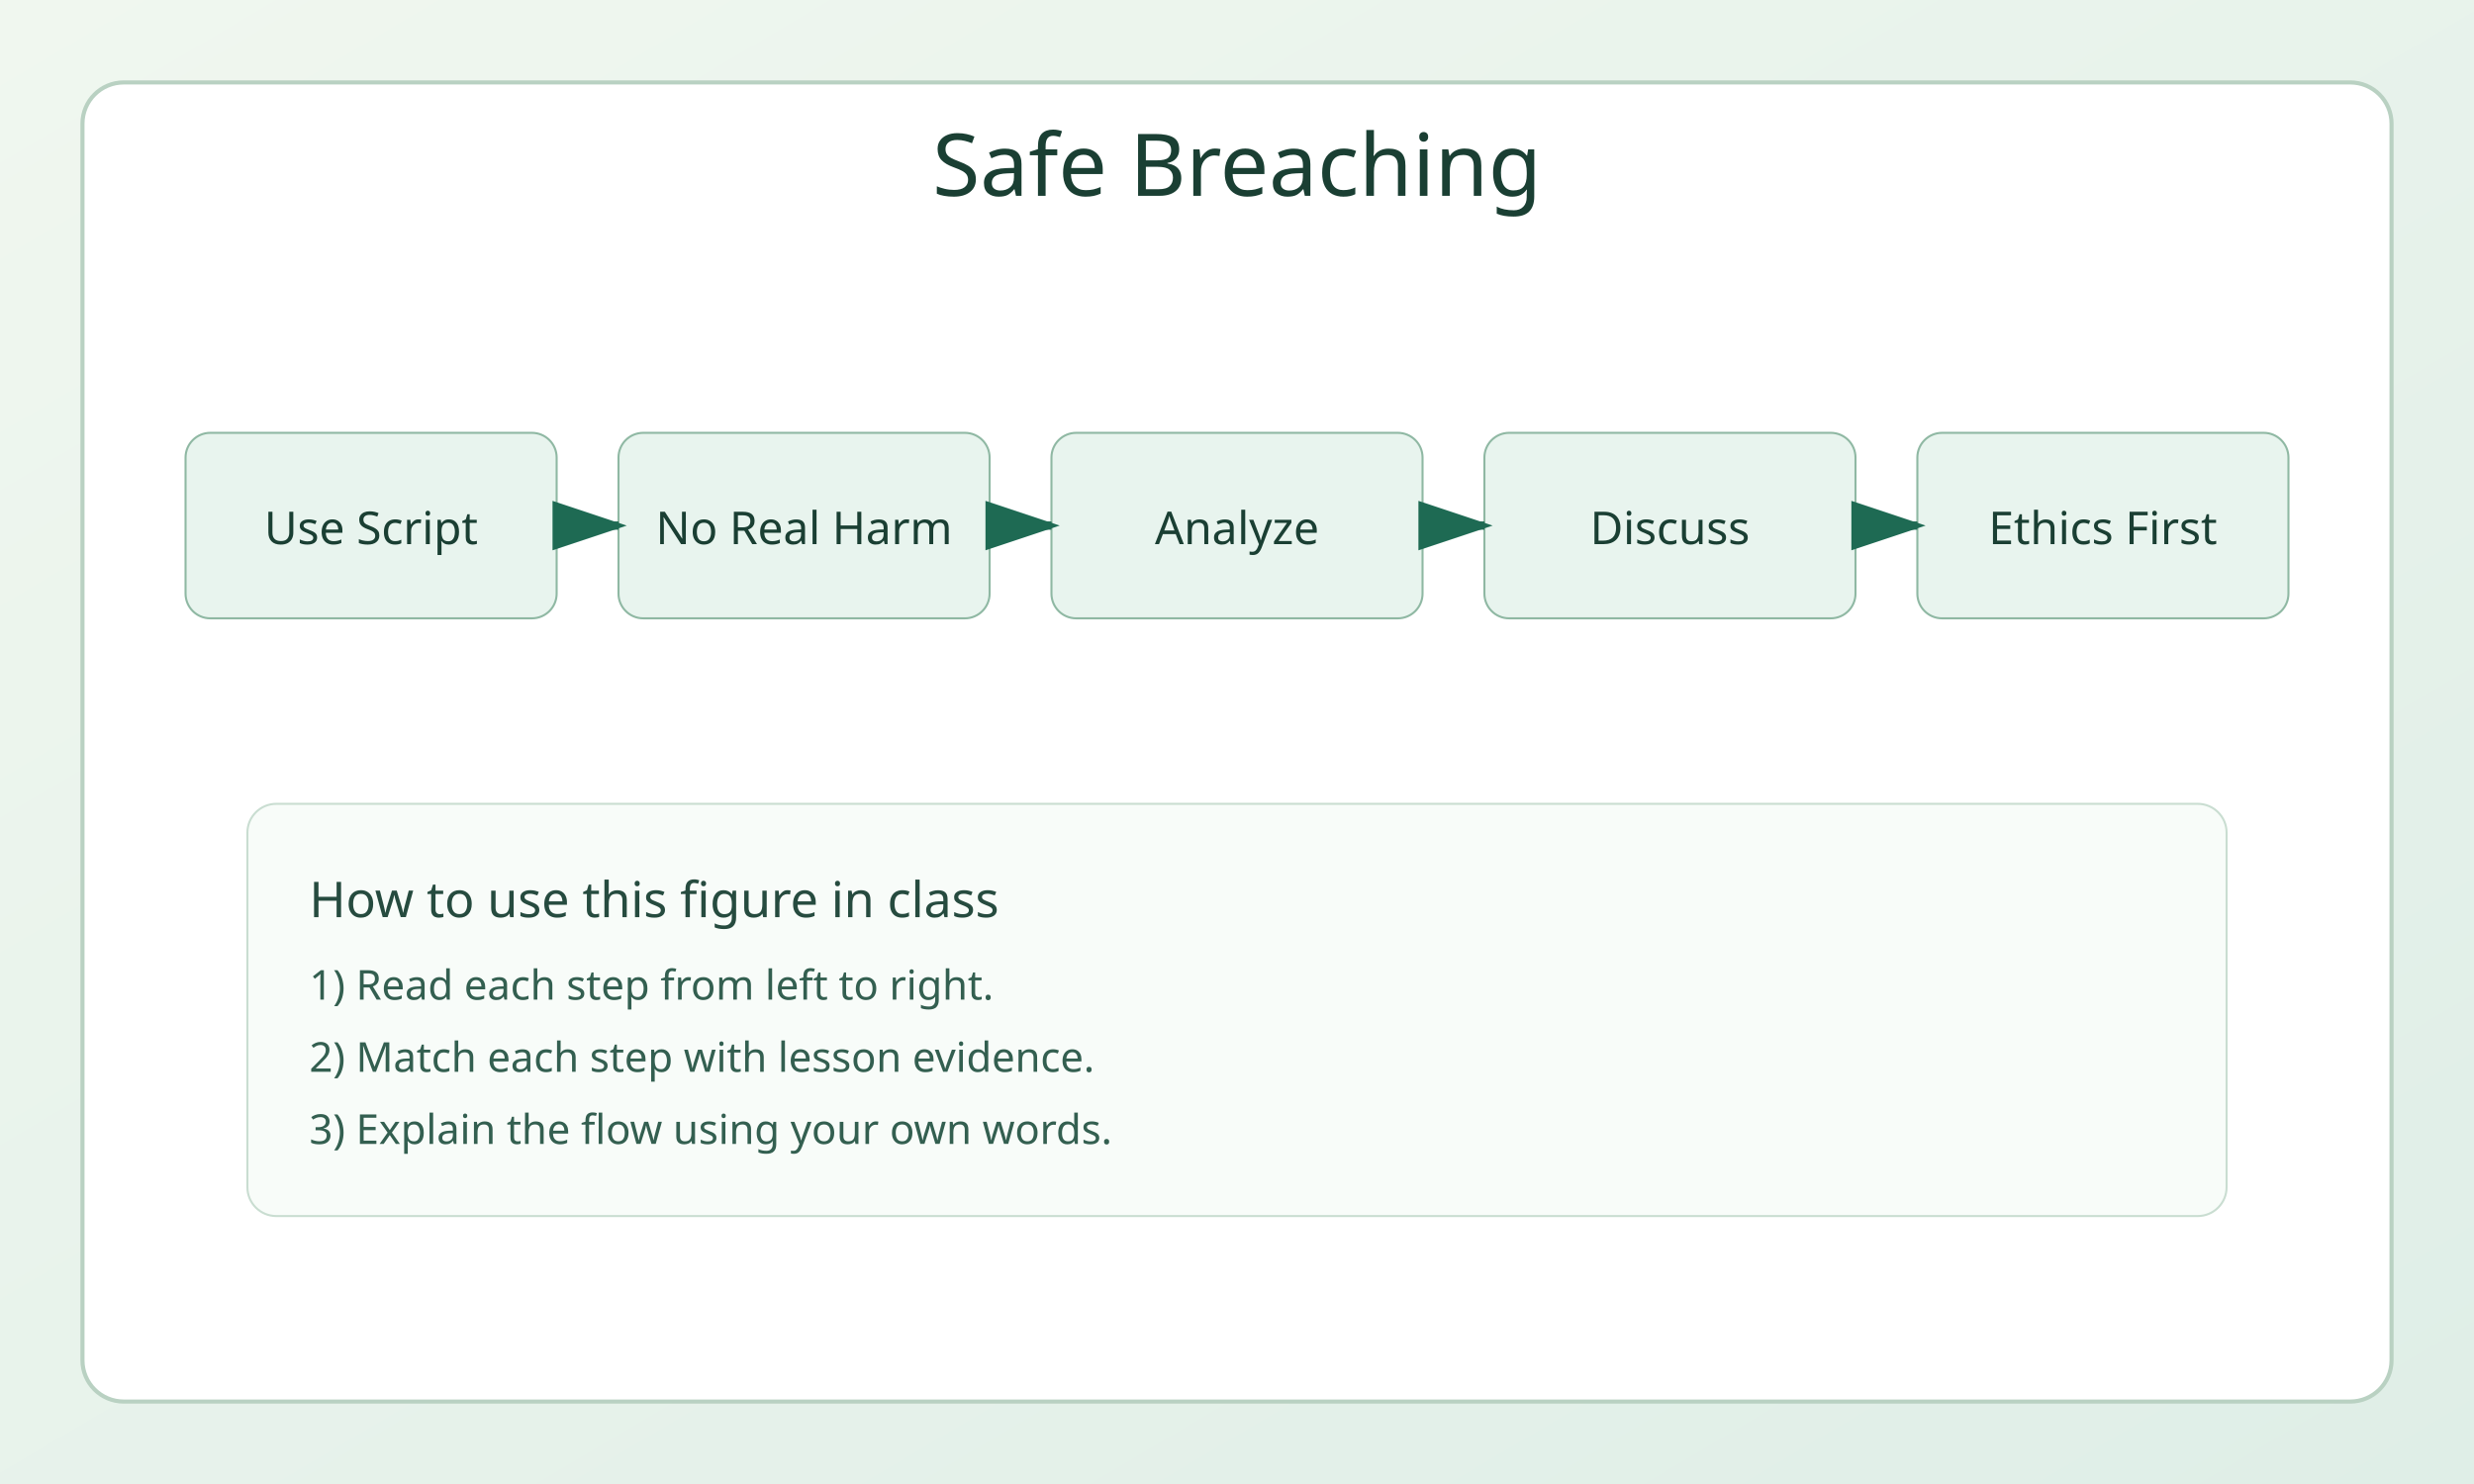
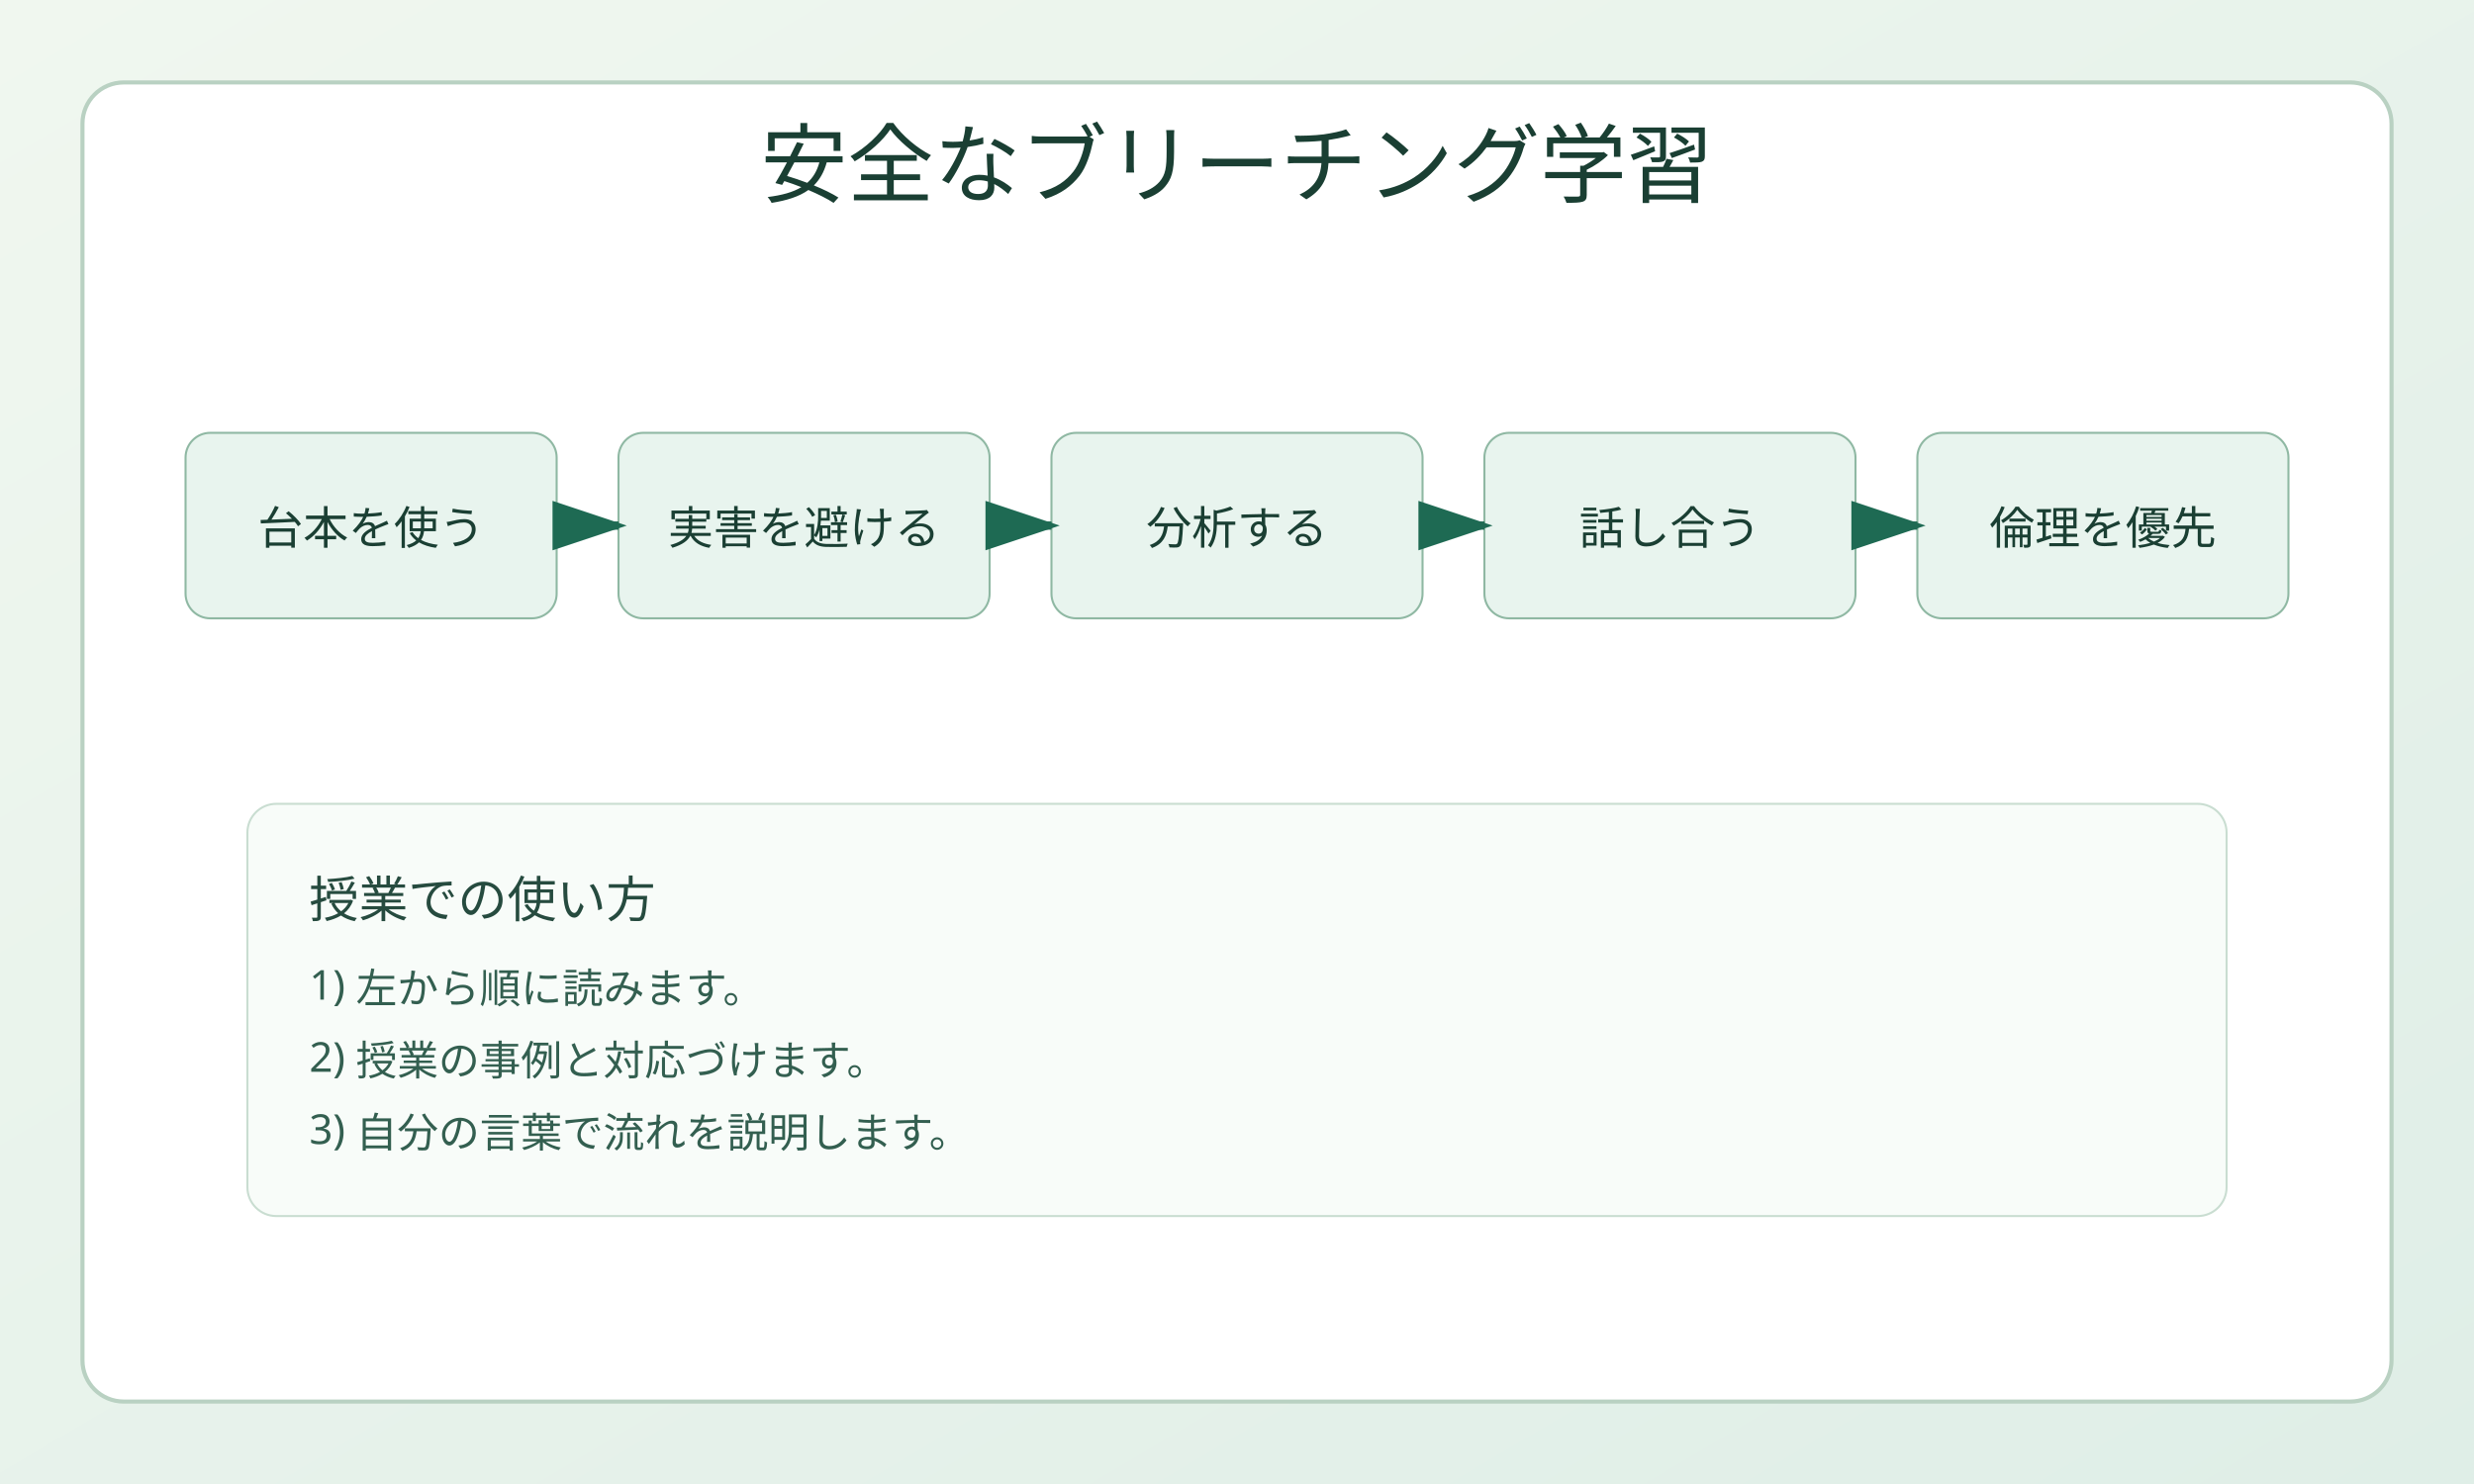
<svg xmlns="http://www.w3.org/2000/svg" width="1200" height="720" viewBox="0 0 1200 720" role="img" aria-labelledby="t d">
  <defs>
    <linearGradient id="g" x1="0" y1="0" x2="1" y2="1">
      <stop offset="0%" stop-color="#f0f7ef" />
      <stop offset="100%" stop-color="#dfeee7" />
    </linearGradient>
    <marker id="arrow" markerWidth="10" markerHeight="10" refX="8" refY="3" orient="auto">
      <path d="M0,0 L0,6 L9,3 z" fill="#1e6a53" />
    </marker>
  </defs>
  <rect x="0" y="0" width="1200" height="720" fill="url(#g)" />
  <rect x="40" y="40" width="1120" height="640" rx="20" fill="#ffffff" stroke="#b9d1c2" stroke-width="2" />
-   <text x="600" y="95" text-anchor="middle" font-family="Verdana, sans-serif" font-size="42" fill="#1a3f33">Safe Breaching</text>
+   <text x="600" y="95" text-anchor="middle" font-family="Verdana, sans-serif" font-size="42" fill="#1a3f33">安全なブリーチング学習</text>
  <rect x="90" y="210" width="180" height="90" rx="12" fill="#e8f4ee" stroke="#8fb8a3" />
-   <text x="180" y="264" text-anchor="middle" font-family="Verdana, sans-serif" font-size="22" fill="#1a3f33">Use Script</text>
+   <text x="180" y="264" text-anchor="middle" font-family="Verdana, sans-serif" font-size="22" fill="#1a3f33">台本を使う</text>
  <rect x="300" y="210" width="180" height="90" rx="12" fill="#e8f4ee" stroke="#8fb8a3" />
-   <text x="390" y="264" text-anchor="middle" font-family="Verdana, sans-serif" font-size="22" fill="#1a3f33">No Real Harm</text>
+   <text x="390" y="264" text-anchor="middle" font-family="Verdana, sans-serif" font-size="22" fill="#1a3f33">実害を避ける</text>
  <rect x="510" y="210" width="180" height="90" rx="12" fill="#e8f4ee" stroke="#8fb8a3" />
-   <text x="600" y="264" text-anchor="middle" font-family="Verdana, sans-serif" font-size="22" fill="#1a3f33">Analyze</text>
+   <text x="600" y="264" text-anchor="middle" font-family="Verdana, sans-serif" font-size="22" fill="#1a3f33">分析する</text>
  <rect x="720" y="210" width="180" height="90" rx="12" fill="#e8f4ee" stroke="#8fb8a3" />
-   <text x="810" y="264" text-anchor="middle" font-family="Verdana, sans-serif" font-size="22" fill="#1a3f33">Discuss</text>
+   <text x="810" y="264" text-anchor="middle" font-family="Verdana, sans-serif" font-size="22" fill="#1a3f33">話し合う</text>
  <rect x="930" y="210" width="180" height="90" rx="12" fill="#e8f4ee" stroke="#8fb8a3" />
-   <text x="1020" y="264" text-anchor="middle" font-family="Verdana, sans-serif" font-size="22" fill="#1a3f33">Ethics First</text>
+   <text x="1020" y="264" text-anchor="middle" font-family="Verdana, sans-serif" font-size="22" fill="#1a3f33">倫理を優先</text>
  <line x1="270" y1="255" x2="300" y2="255" stroke="#1e6a53" stroke-width="4" marker-end="url(#arrow)" />
  <line x1="480" y1="255" x2="510" y2="255" stroke="#1e6a53" stroke-width="4" marker-end="url(#arrow)" />
  <line x1="690" y1="255" x2="720" y2="255" stroke="#1e6a53" stroke-width="4" marker-end="url(#arrow)" />
  <line x1="900" y1="255" x2="930" y2="255" stroke="#1e6a53" stroke-width="4" marker-end="url(#arrow)" />
  <rect x="120" y="390" width="960" height="200" rx="14" fill="#f8fcf9" stroke="#c9ddd1" />
-   <text x="150" y="445" font-family="Verdana, sans-serif" font-size="24" fill="#264b3f">How to use this figure in class</text>
-   <text x="150" y="485" font-family="Verdana, sans-serif" font-size="20" fill="#335f50">1) Read each step from left to right.</text>
-   <text x="150" y="520" font-family="Verdana, sans-serif" font-size="20" fill="#335f50">2) Match each step with lesson evidence.</text>
-   <text x="150" y="555" font-family="Verdana, sans-serif" font-size="20" fill="#335f50">3) Explain the flow using your own words.</text>
+   <text x="150" y="445" font-family="Verdana, sans-serif" font-size="24" fill="#264b3f">授業での使い方</text>
+   <text x="150" y="485" font-family="Verdana, sans-serif" font-size="20" fill="#335f50">1) 左から順に読みます。</text>
+   <text x="150" y="520" font-family="Verdana, sans-serif" font-size="20" fill="#335f50">2) 授業の事例と対応づけます。</text>
+   <text x="150" y="555" font-family="Verdana, sans-serif" font-size="20" fill="#335f50">3) 自分の言葉で流れを説明します。</text>
</svg>
